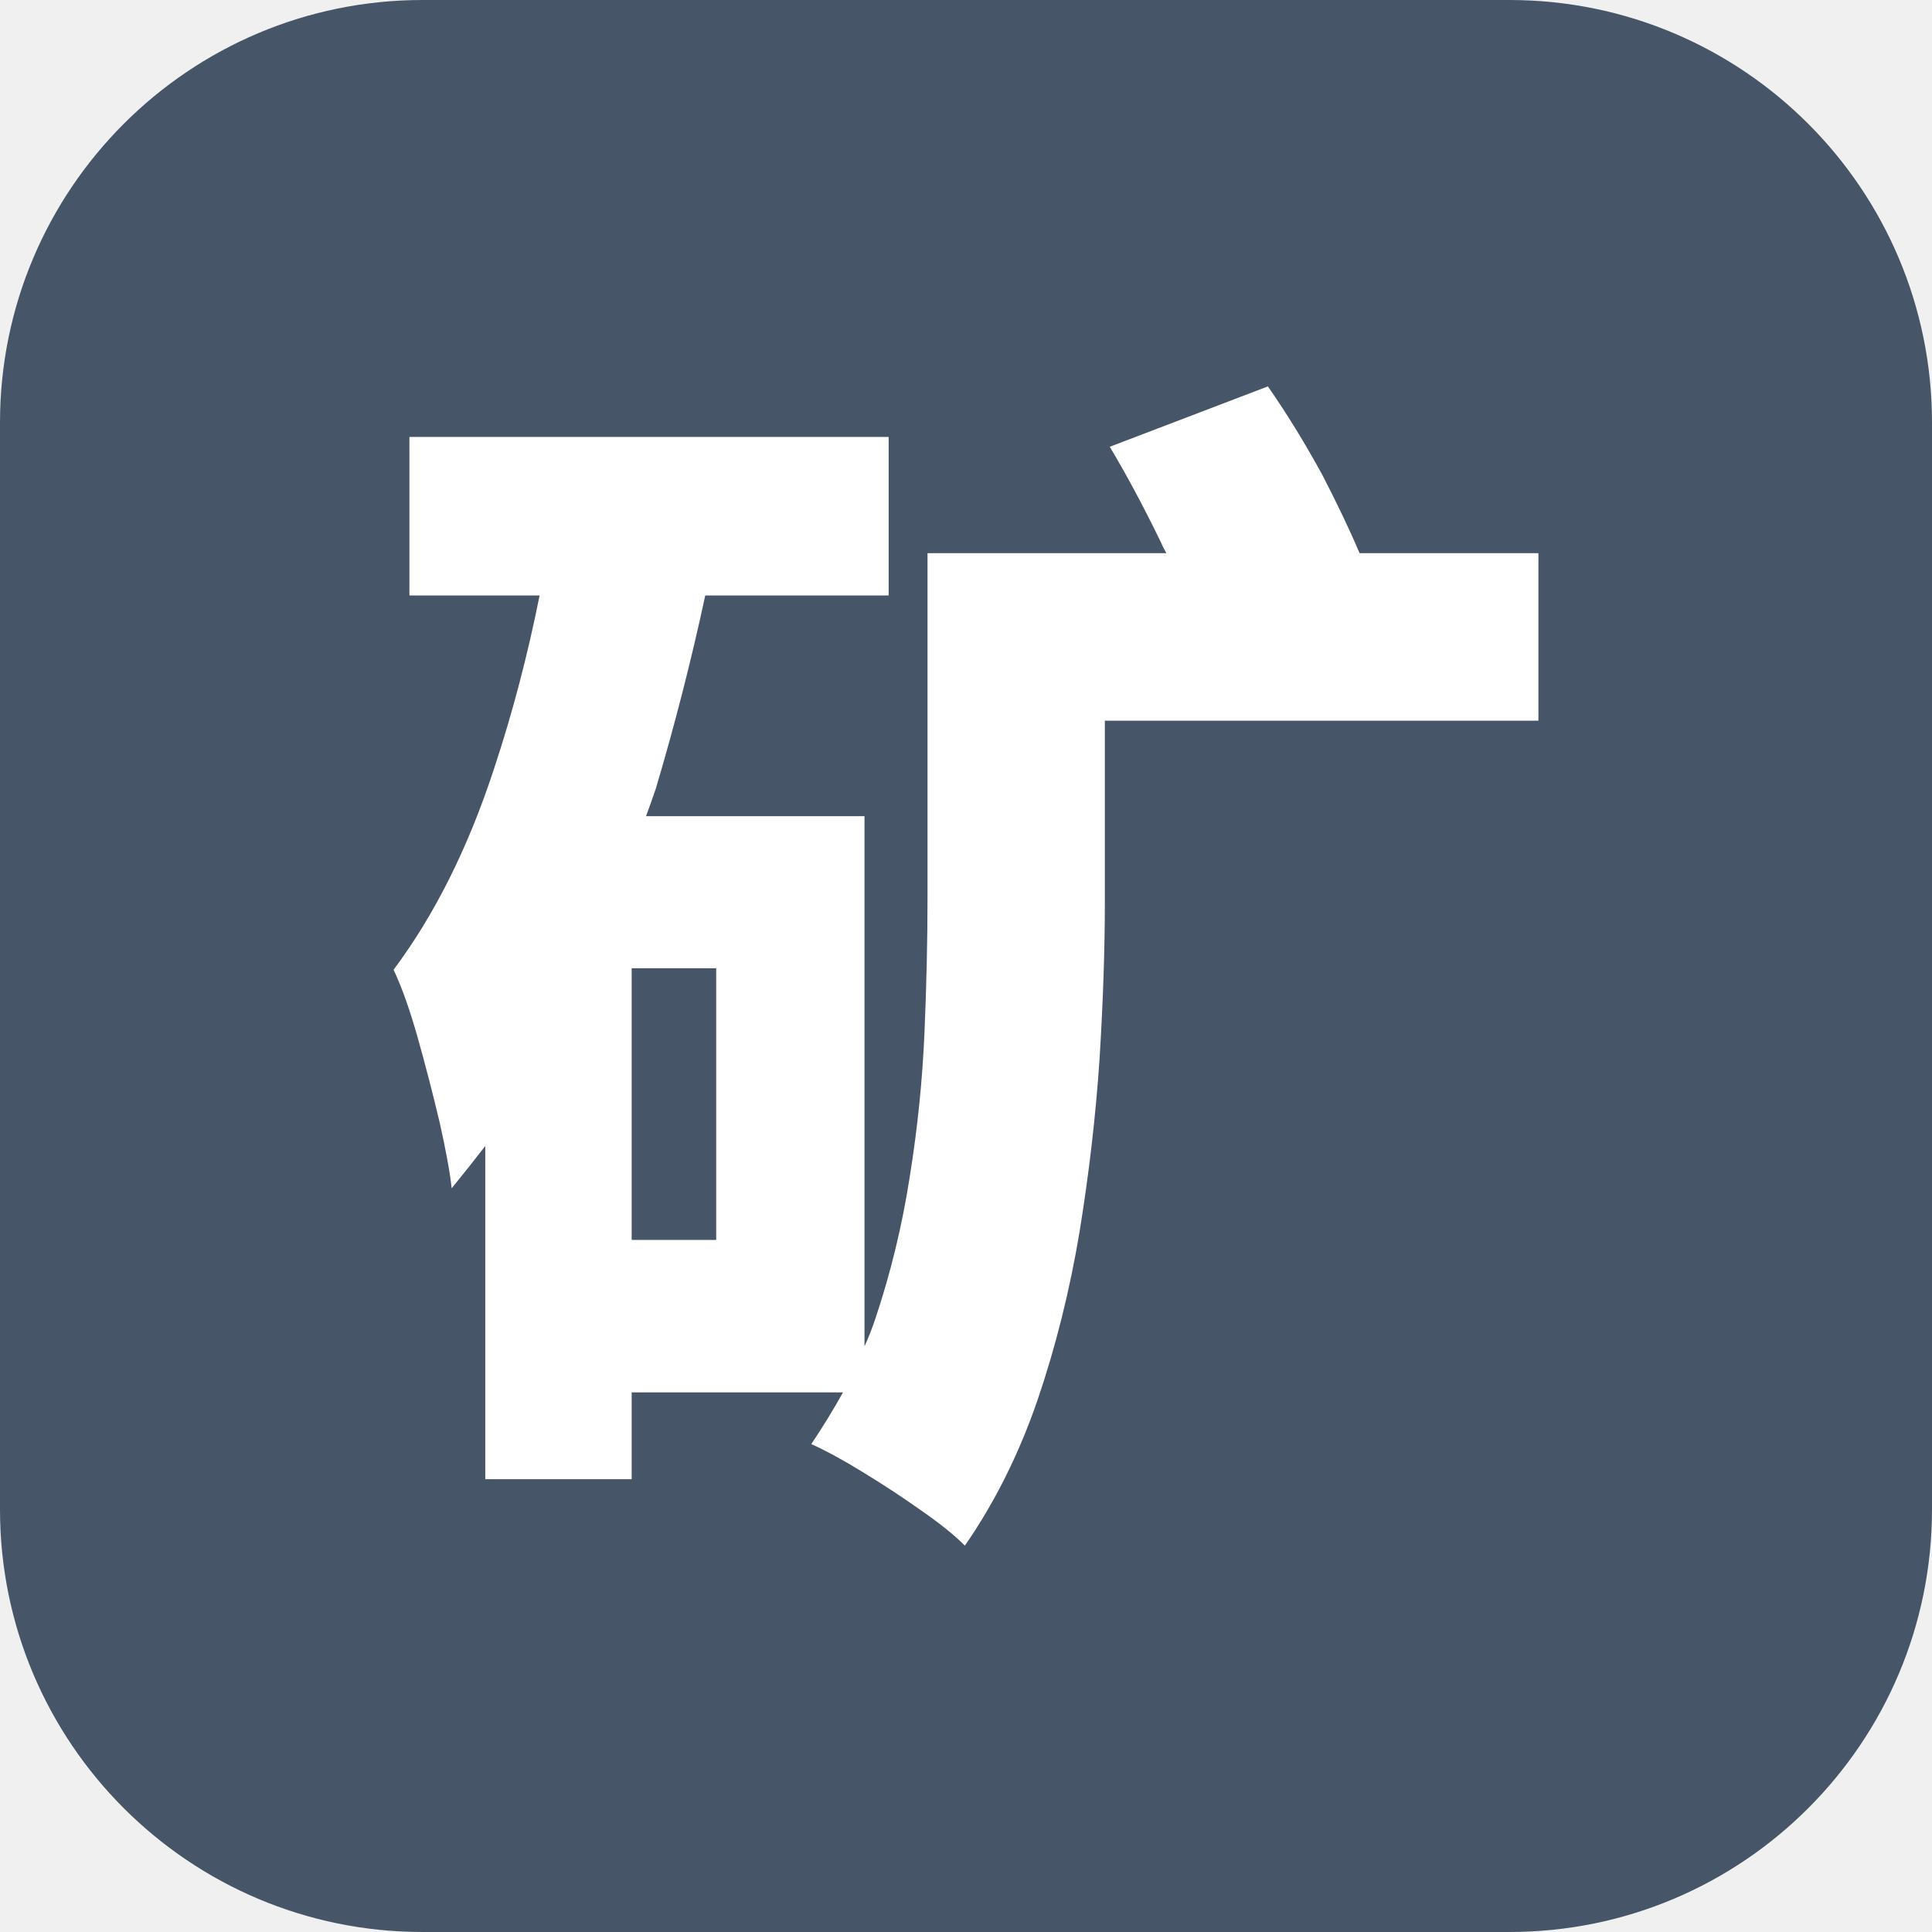
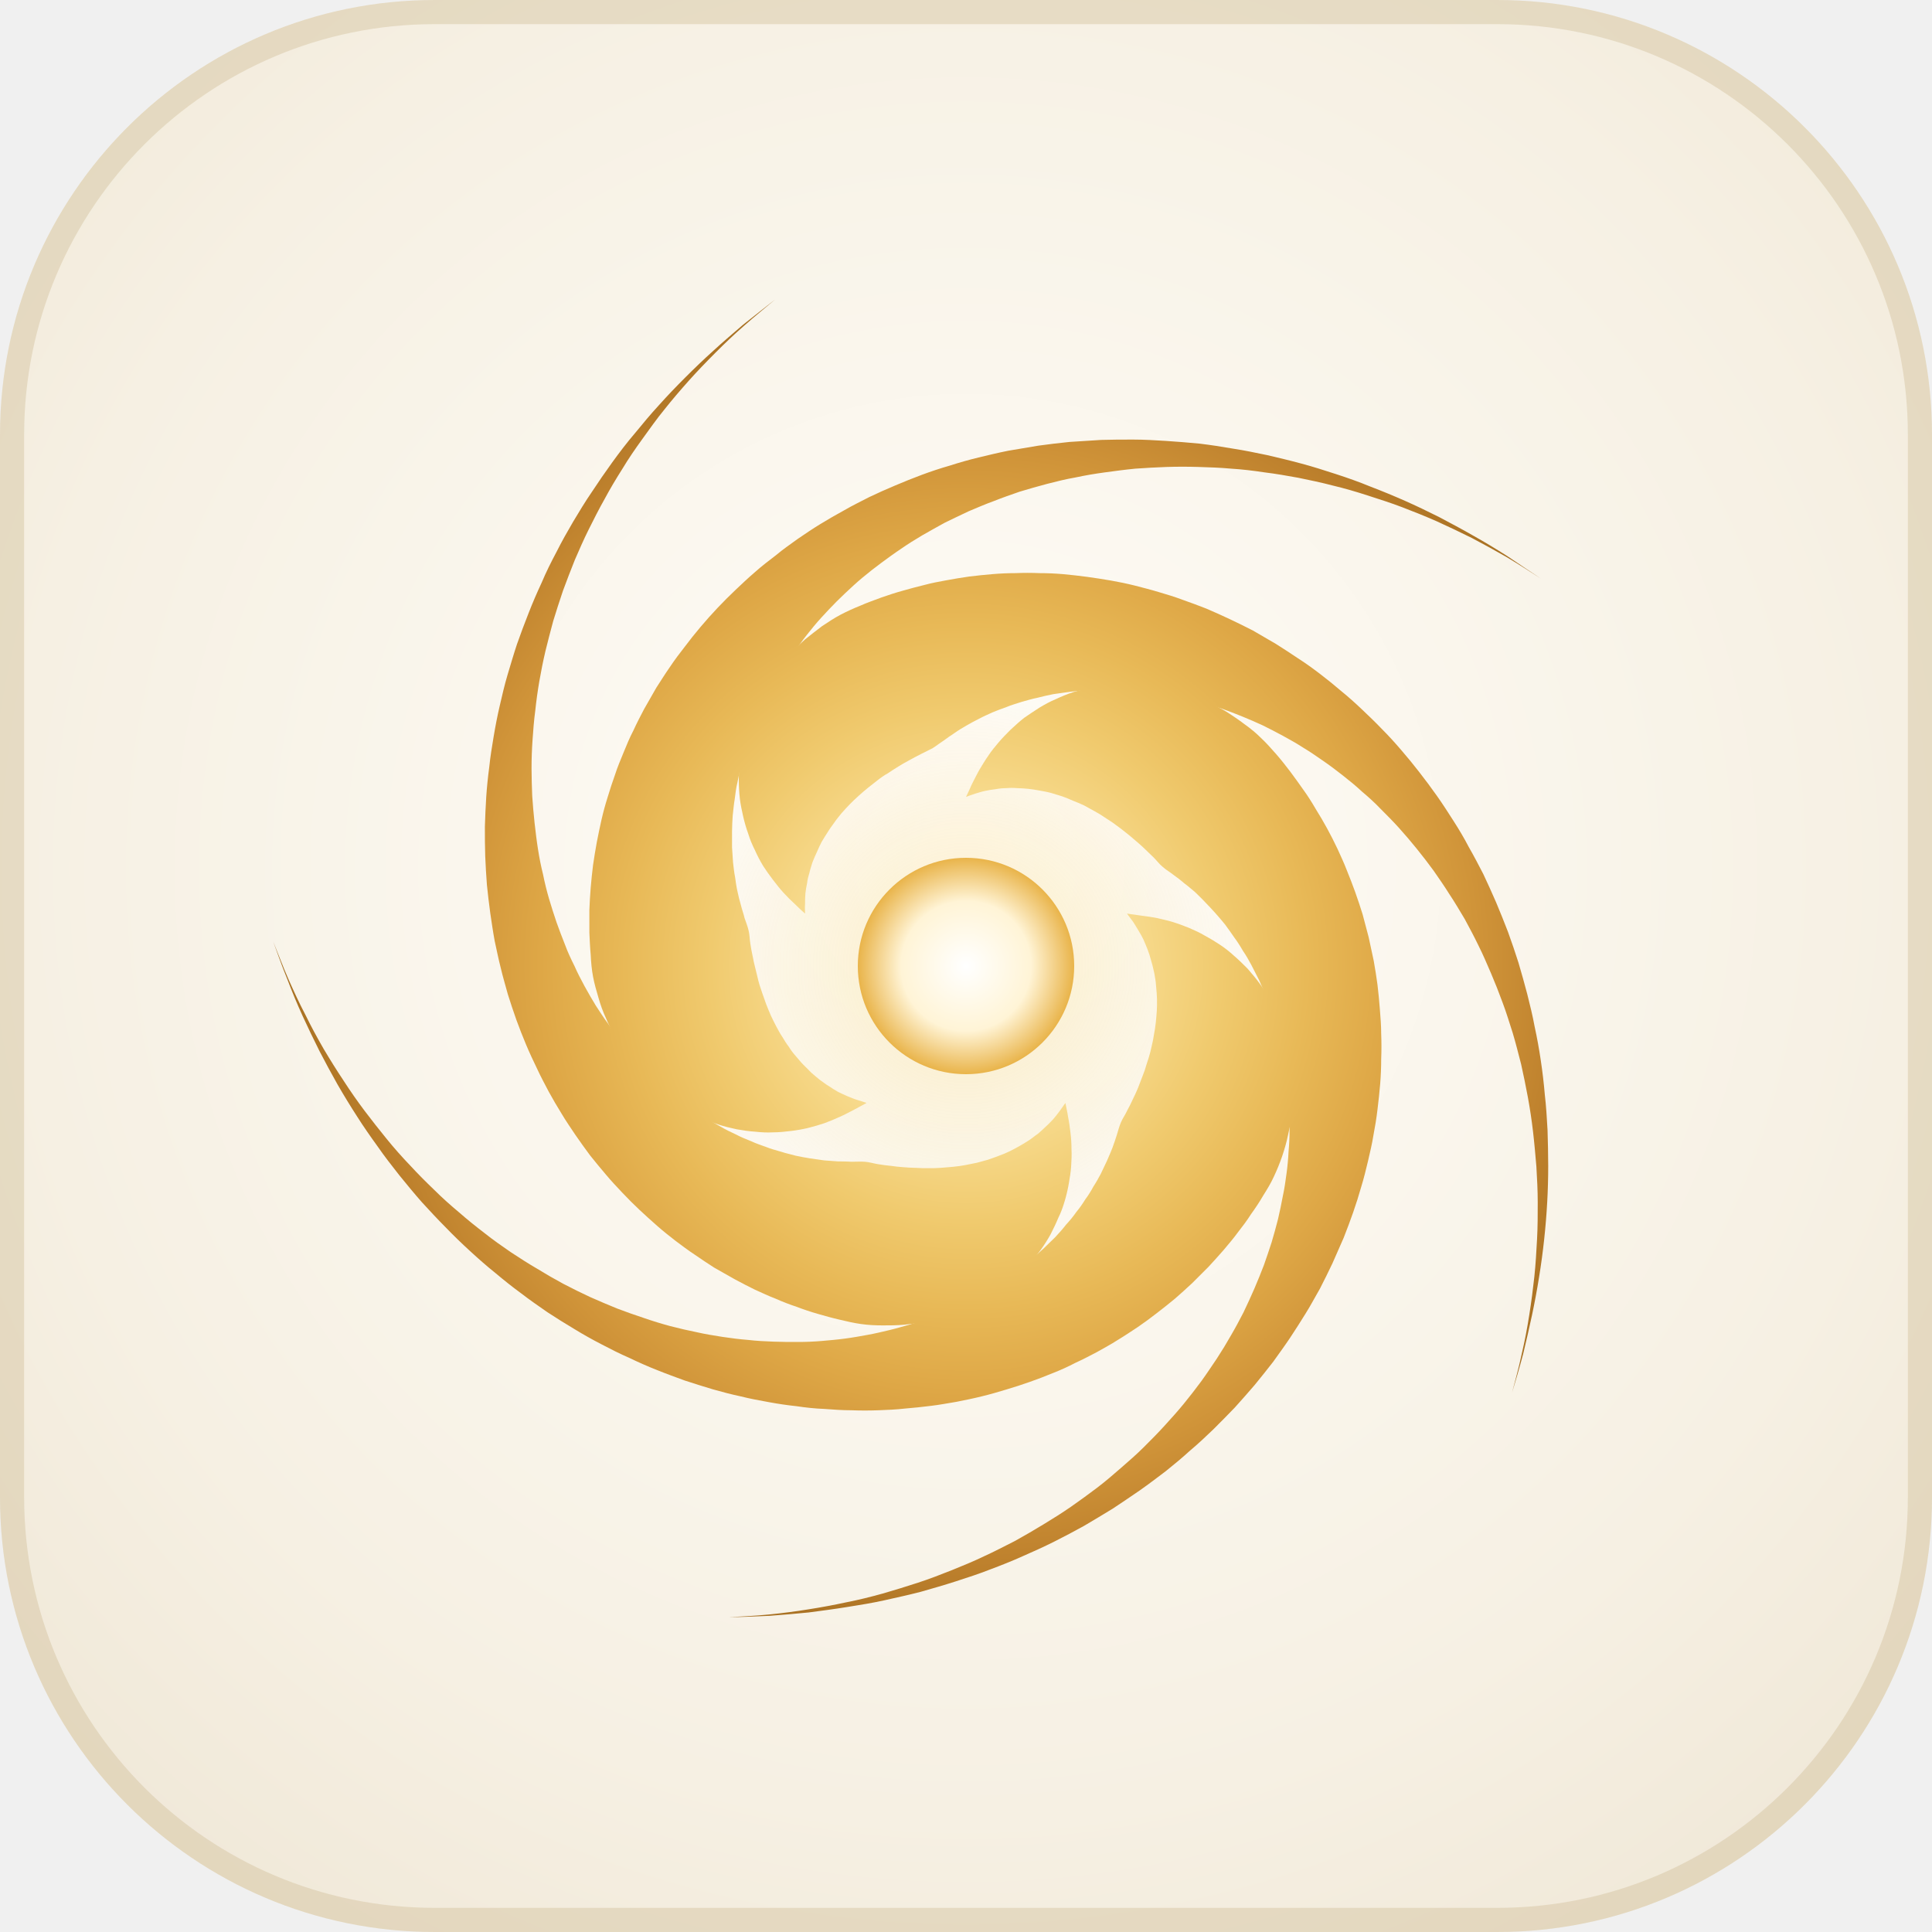
- <svg xmlns="http://www.w3.org/2000/svg" viewBox="0 0 512 512">
-   <rect width="512" height="512" rx="112" fill="#475569" />
-   <path d="M245.8 238.4L245.8 146.6L309.1 146.6Q308.2 145.0 307.5 143.4L307.5 143.4Q300.8 129.6 294.1 118.4L294.1 118.4L336 102.4Q343.4 113.0 350.4 125.8L350.4 125.8Q356.5 137.6 360.3 146.6L360.3 146.6L407.7 146.6L407.7 191.0L292.8 191.0L292.8 238.7Q292.8 257.9 291.4 280.5Q289.9 303.0 286.1 326.4Q282.2 349.8 274.9 371.2Q267.5 392.6 255.7 409.6L255.7 409.6Q251.5 405.4 244 400.2Q236.5 394.9 228.6 390.1Q220.8 385.3 215.0 382.7L215.0 382.7Q219.5 376.0 223.4 369.0L223.4 369.0L167.4 369.0L167.4 392.0L128.6 392.0L128.6 303.7Q124.2 309.4 119.7 314.9L119.7 314.9Q119.0 308.5 116.5 297.4Q113.9 286.4 110.7 275.0Q107.5 263.7 104.3 257.0L104.3 257.0Q120.6 235.2 130.9 203.8L130.9 203.8Q138.2 181.8 143.0 157.8L143.0 157.8L108.5 157.8L108.5 115.8L235.5 115.8L235.5 157.8L186.9 157.8Q181.4 183.4 173.8 209.0L173.8 209.0Q172.5 212.8 171.2 216.3L171.2 216.3L229.1 216.3L229.1 356.8Q230.7 353.3 232 349.4L232 349.4Q238.1 331.2 241.1 311.8Q244.2 292.5 245.0 273.6Q245.8 254.7 245.8 238.4L245.8 238.4ZM167.4 256.6L167.4 328.6L189.8 328.6L189.8 256.6L167.4 256.6Z" fill="#ffffff" />
+ <svg xmlns="http://www.w3.org/2000/svg" viewBox="0 0 64 64">
+   <defs>
+     <radialGradient id="bg" cx=".5" cy=".45" r=".75">
+       <stop offset="0" stop-color="#FFFDF8" />
+       <stop offset=".65" stop-color="#F6F0E3" />
+       <stop offset="1" stop-color="#EDE4D2" />
+     </radialGradient>
+     <radialGradient id="mt" gradientUnits="userSpaceOnUse" cx="24" cy="24" r="21">
+       <stop offset="0" stop-color="#FFF4D2" />
+       <stop offset="0.12" stop-color="#FCE8AE" />
+       <stop offset="0.24" stop-color="#F7DA8C" />
+       <stop offset="0.36" stop-color="#F0CA6E" />
+       <stop offset="0.48" stop-color="#E8B957" />
+       <stop offset="0.6" stop-color="#DEA746" />
+       <stop offset="0.72" stop-color="#D09439" />
+       <stop offset="0.84" stop-color="#BE812D" />
+       <stop offset="1" stop-color="#A06A1E" />
+     </radialGradient>
+     <radialGradient id="ha" cx=".5" cy=".5" r=".5">
+       <stop offset="0" stop-color="#F6CF6A" stop-opacity=".35" />
+       <stop offset="1" stop-color="#F6CF6A" stop-opacity="0" />
+     </radialGradient>
+     <radialGradient id="co" cx=".5" cy=".5" r=".5">
+       <stop offset="0" stop-color="#FFFFFF" />
+       <stop offset=".6" stop-color="#FFF4D6" />
+       <stop offset="1" stop-color="#E9B44A" />
+     </radialGradient>
+   </defs>
+   <rect width="64" height="64" rx="14.4" fill="url(#bg)" />
+   <g transform="translate(32 32) scale(1.12) translate(-24 -24)">
+     <circle cx="24" cy="24" r="8" fill="url(#ha)" />
+     <path d="M24.00 19.00 C24.05 18.98 24.18 18.93 24.28 18.90 C24.38 18.87 24.47 18.84 24.57 18.82 C24.67 18.80 24.78 18.78 24.88 18.77 C24.98 18.75 25.09 18.74 25.19 18.74 C25.30 18.73 25.41 18.73 25.52 18.74 C25.62 18.74 25.73 18.75 25.84 18.76 C25.95 18.77 26.06 18.79 26.17 18.81 C26.28 18.83 26.40 18.85 26.51 18.88 C26.62 18.91 26.73 18.95 26.84 18.98 C26.95 19.02 27.05 19.06 27.16 19.11 C27.27 19.15 27.38 19.20 27.49 19.25 C27.59 19.31 27.70 19.36 27.80 19.42 C27.91 19.48 28.01 19.54 28.11 19.61 C28.21 19.68 28.32 19.74 28.42 19.82 C28.52 19.89 28.61 19.96 28.71 20.04 C28.81 20.12 28.90 20.19 29.00 20.28 C29.09 20.36 29.19 20.44 29.28 20.53 C29.37 20.62 29.46 20.70 29.55 20.79 C29.64 20.88 29.72 20.99 29.82 21.07 C29.92 21.16 30.03 21.22 30.13 21.30 C30.24 21.38 30.35 21.46 30.45 21.55 C30.56 21.63 30.66 21.72 30.77 21.81 C30.87 21.91 30.97 22.00 31.07 22.11 C31.17 22.21 31.27 22.32 31.37 22.43 C31.47 22.54 31.56 22.65 31.66 22.77 C31.75 22.89 31.84 23.02 31.93 23.15 C32.02 23.27 32.11 23.41 32.19 23.55 C32.28 23.68 32.36 23.82 32.44 23.97 C32.52 24.12 32.59 24.27 32.67 24.42 C32.74 24.58 32.81 24.73 32.87 24.90 C32.94 25.06 33.00 25.23 33.05 25.40 C33.11 25.57 33.16 25.74 33.21 25.92 C33.26 26.10 33.31 26.28 33.34 26.47 C33.38 26.65 33.42 26.84 33.45 27.03 C33.48 27.22 33.50 27.42 33.52 27.62 C33.54 27.82 33.56 28.02 33.56 28.23 C33.57 28.43 33.58 28.64 33.57 28.85 C33.57 29.06 33.56 29.27 33.54 29.49 C33.53 29.70 33.51 29.92 33.48 30.14 C33.45 30.36 33.42 30.58 33.37 30.81 C33.33 31.03 33.28 31.26 33.23 31.48 C33.17 31.71 33.11 31.94 33.04 32.17 C32.97 32.39 32.89 32.62 32.81 32.85 C32.72 33.08 32.63 33.31 32.53 33.54 C32.43 33.77 32.32 34.01 32.21 34.24 C32.09 34.47 31.97 34.70 31.84 34.92 C31.71 35.15 31.57 35.38 31.42 35.61 C31.27 35.83 31.12 36.06 30.96 36.28 C30.79 36.51 30.62 36.73 30.44 36.95 C30.26 37.17 30.07 37.38 29.87 37.60 C29.68 37.81 29.47 38.02 29.26 38.23 C29.05 38.44 28.82 38.64 28.59 38.84 C28.36 39.04 28.13 39.24 27.88 39.43 C27.63 39.62 27.38 39.80 27.11 39.99 C26.85 40.17 26.58 40.34 26.30 40.51 C26.02 40.68 25.73 40.85 25.44 41.01 C25.14 41.16 24.84 41.32 24.53 41.46 C24.22 41.61 23.90 41.74 23.58 41.87 C23.25 42.00 22.92 42.13 22.58 42.24 C22.24 42.35 21.89 42.46 21.54 42.56 C21.18 42.66 20.82 42.75 20.46 42.82 C20.09 42.90 19.71 42.97 19.33 43.03 C18.96 43.09 18.57 43.14 18.18 43.18 C17.79 43.22 17.19 43.25 16.99 43.26 L16.99 43.26 C17.19 43.26 17.79 43.24 18.18 43.22 C18.57 43.19 18.96 43.16 19.35 43.12 C19.73 43.07 20.11 43.02 20.48 42.96 C20.86 42.90 21.23 42.84 21.59 42.76 C21.95 42.68 22.31 42.60 22.66 42.51 C23.01 42.41 23.36 42.31 23.70 42.20 C24.04 42.09 24.38 41.98 24.71 41.85 C25.03 41.73 25.36 41.60 25.67 41.46 C25.99 41.32 26.30 41.18 26.60 41.03 C26.90 40.88 27.20 40.72 27.49 40.56 C27.78 40.39 28.06 40.22 28.34 40.05 C28.61 39.87 28.88 39.69 29.14 39.51 C29.41 39.32 29.66 39.13 29.91 38.94 C30.16 38.74 30.40 38.54 30.63 38.33 C30.87 38.13 31.09 37.92 31.31 37.71 C31.53 37.49 31.74 37.28 31.95 37.06 C32.15 36.84 32.35 36.61 32.54 36.39 C32.73 36.16 32.91 35.93 33.09 35.70 C33.26 35.46 33.43 35.23 33.59 34.99 C33.75 34.75 33.90 34.51 34.05 34.27 C34.20 34.03 34.33 33.78 34.47 33.54 C34.60 33.29 34.72 33.04 34.84 32.79 C34.95 32.54 35.06 32.29 35.17 32.04 C35.27 31.79 35.36 31.54 35.45 31.29 C35.54 31.03 35.62 30.78 35.69 30.53 C35.77 30.27 35.83 30.02 35.89 29.77 C35.95 29.51 36.01 29.26 36.05 29.01 C36.10 28.75 36.14 28.50 36.17 28.25 C36.20 28.00 36.23 27.74 36.25 27.49 C36.27 27.24 36.28 26.99 36.28 26.75 C36.29 26.50 36.29 26.25 36.28 26.01 C36.28 25.76 36.26 25.52 36.24 25.27 C36.22 25.03 36.20 24.79 36.17 24.55 C36.14 24.32 36.10 24.08 36.06 23.85 C36.01 23.61 35.96 23.38 35.91 23.15 C35.85 22.92 35.79 22.70 35.73 22.47 C35.66 22.25 35.59 22.03 35.51 21.81 C35.43 21.59 35.35 21.38 35.26 21.16 C35.18 20.95 35.08 20.74 34.99 20.54 C34.89 20.33 34.79 20.13 34.68 19.93 C34.57 19.73 34.46 19.54 34.34 19.35 C34.23 19.16 34.11 18.97 33.98 18.79 C33.85 18.60 33.72 18.43 33.59 18.25 C33.46 18.08 33.32 17.90 33.18 17.74 C33.03 17.57 32.89 17.41 32.73 17.26 C32.58 17.11 32.41 16.97 32.24 16.85 C32.07 16.72 31.89 16.60 31.72 16.49 C31.54 16.38 31.35 16.29 31.17 16.20 C30.98 16.11 30.79 16.03 30.60 15.96 C30.41 15.90 30.21 15.84 30.02 15.79 C29.83 15.75 29.63 15.71 29.43 15.69 C29.24 15.66 29.04 15.65 28.85 15.65 C28.65 15.64 28.46 15.65 28.27 15.67 C28.08 15.69 27.89 15.72 27.71 15.76 C27.52 15.80 27.34 15.85 27.17 15.90 C26.99 15.96 26.82 16.03 26.65 16.11 C26.48 16.18 26.32 16.27 26.17 16.36 C26.01 16.46 25.87 16.56 25.72 16.66 C25.58 16.77 25.45 16.89 25.32 17.01 C25.20 17.13 25.08 17.25 24.97 17.38 C24.86 17.51 24.75 17.64 24.66 17.78 C24.56 17.92 24.48 18.06 24.40 18.19 C24.32 18.33 24.25 18.48 24.18 18.61 C24.12 18.75 24.03 18.94 24.00 19.00 Z" fill="url(#mt)" />
+     <path d="M28.76 22.45 C28.79 22.49 28.88 22.61 28.94 22.69 C28.99 22.77 29.05 22.86 29.10 22.95 C29.15 23.03 29.20 23.12 29.25 23.22 C29.29 23.31 29.33 23.41 29.37 23.51 C29.41 23.61 29.44 23.71 29.47 23.82 C29.50 23.92 29.53 24.03 29.55 24.13 C29.58 24.24 29.59 24.35 29.61 24.46 C29.62 24.57 29.63 24.69 29.64 24.80 C29.65 24.92 29.65 25.03 29.65 25.15 C29.65 25.26 29.64 25.38 29.63 25.50 C29.62 25.61 29.61 25.73 29.59 25.85 C29.57 25.97 29.55 26.08 29.53 26.20 C29.50 26.32 29.48 26.44 29.45 26.55 C29.42 26.67 29.38 26.79 29.34 26.91 C29.31 27.02 29.27 27.14 29.22 27.26 C29.18 27.37 29.13 27.49 29.09 27.60 C29.04 27.72 28.99 27.83 28.93 27.95 C28.88 28.06 28.82 28.18 28.76 28.29 C28.71 28.40 28.63 28.51 28.58 28.63 C28.53 28.75 28.50 28.87 28.46 29.00 C28.42 29.12 28.38 29.25 28.33 29.38 C28.28 29.50 28.23 29.63 28.17 29.76 C28.11 29.89 28.05 30.01 27.99 30.14 C27.92 30.27 27.85 30.40 27.77 30.52 C27.70 30.65 27.62 30.78 27.53 30.90 C27.45 31.03 27.36 31.16 27.26 31.28 C27.17 31.41 27.07 31.53 26.96 31.65 C26.86 31.78 26.75 31.90 26.64 32.02 C26.52 32.14 26.40 32.25 26.28 32.37 C26.15 32.49 26.02 32.60 25.89 32.71 C25.75 32.83 25.61 32.94 25.47 33.04 C25.33 33.15 25.18 33.25 25.02 33.35 C24.87 33.46 24.71 33.55 24.54 33.65 C24.38 33.74 24.21 33.84 24.04 33.92 C23.86 34.01 23.68 34.10 23.50 34.18 C23.32 34.26 23.13 34.33 22.94 34.40 C22.74 34.47 22.55 34.54 22.35 34.60 C22.14 34.66 21.94 34.72 21.73 34.77 C21.52 34.82 21.31 34.87 21.09 34.91 C20.87 34.95 20.65 34.99 20.42 35.02 C20.20 35.05 19.97 35.07 19.74 35.09 C19.50 35.11 19.27 35.12 19.03 35.12 C18.79 35.12 18.55 35.12 18.30 35.11 C18.06 35.10 17.81 35.09 17.56 35.06 C17.31 35.04 17.06 35.01 16.80 34.97 C16.55 34.93 16.29 34.89 16.03 34.83 C15.78 34.78 15.52 34.72 15.25 34.65 C14.99 34.58 14.73 34.50 14.47 34.41 C14.20 34.32 13.94 34.23 13.68 34.13 C13.41 34.02 13.15 33.91 12.88 33.79 C12.62 33.67 12.36 33.54 12.09 33.40 C11.83 33.26 11.57 33.11 11.31 32.95 C11.05 32.80 10.79 32.63 10.53 32.46 C10.27 32.28 10.01 32.10 9.76 31.90 C9.51 31.71 9.25 31.50 9.01 31.29 C8.76 31.08 8.51 30.86 8.27 30.62 C8.03 30.39 7.79 30.15 7.56 29.90 C7.32 29.65 7.09 29.39 6.87 29.12 C6.65 28.85 6.43 28.57 6.21 28.28 C6.00 28.00 5.79 27.70 5.59 27.39 C5.39 27.09 5.19 26.77 5.00 26.45 C4.81 26.12 4.63 25.79 4.46 25.44 C4.28 25.10 4.12 24.75 3.96 24.39 C3.80 24.03 3.59 23.47 3.51 23.28 L3.51 23.28 C3.58 23.47 3.78 24.04 3.93 24.40 C4.07 24.77 4.22 25.13 4.38 25.48 C4.54 25.83 4.71 26.18 4.88 26.52 C5.05 26.85 5.23 27.18 5.41 27.50 C5.60 27.83 5.79 28.14 5.99 28.45 C6.18 28.75 6.39 29.05 6.60 29.34 C6.80 29.63 7.02 29.91 7.24 30.19 C7.46 30.46 7.68 30.73 7.91 30.99 C8.14 31.24 8.37 31.49 8.61 31.73 C8.85 31.98 9.09 32.21 9.33 32.43 C9.58 32.66 9.83 32.88 10.08 33.08 C10.33 33.29 10.58 33.49 10.84 33.68 C11.10 33.88 11.36 34.06 11.62 34.24 C11.88 34.41 12.15 34.58 12.42 34.74 C12.68 34.90 12.95 35.05 13.22 35.19 C13.49 35.33 13.76 35.47 14.04 35.59 C14.31 35.72 14.58 35.84 14.86 35.95 C15.13 36.06 15.41 36.16 15.68 36.26 C15.96 36.35 16.24 36.44 16.51 36.52 C16.79 36.60 17.06 36.67 17.34 36.73 C17.62 36.80 17.89 36.85 18.17 36.90 C18.44 36.95 18.71 36.99 18.99 37.02 C19.26 37.06 19.53 37.09 19.80 37.10 C20.07 37.12 20.34 37.14 20.61 37.14 C20.88 37.15 21.14 37.15 21.41 37.14 C21.67 37.13 21.93 37.12 22.19 37.09 C22.45 37.07 22.71 37.04 22.96 37.01 C23.22 36.98 23.47 36.93 23.72 36.89 C23.97 36.84 24.22 36.79 24.46 36.73 C24.71 36.67 24.95 36.60 25.18 36.53 C25.42 36.46 25.66 36.38 25.89 36.30 C26.12 36.22 26.35 36.13 26.57 36.04 C26.80 35.95 27.02 35.85 27.23 35.74 C27.45 35.64 27.66 35.53 27.87 35.42 C28.08 35.30 28.29 35.19 28.49 35.06 C28.69 34.94 28.88 34.81 29.08 34.68 C29.27 34.55 29.46 34.41 29.64 34.27 C29.82 34.13 30.00 33.99 30.18 33.84 C30.35 33.69 30.52 33.54 30.69 33.38 C30.85 33.22 31.01 33.06 31.17 32.90 C31.32 32.74 31.47 32.57 31.62 32.40 C31.76 32.23 31.91 32.06 32.04 31.88 C32.18 31.70 32.31 31.53 32.43 31.34 C32.56 31.16 32.68 30.98 32.79 30.79 C32.91 30.60 33.02 30.42 33.11 30.22 C33.20 30.03 33.28 29.83 33.35 29.63 C33.42 29.42 33.48 29.22 33.52 29.02 C33.57 28.81 33.61 28.61 33.64 28.40 C33.66 28.20 33.68 28.00 33.68 27.79 C33.69 27.59 33.68 27.39 33.67 27.19 C33.65 26.99 33.62 26.79 33.59 26.60 C33.55 26.41 33.50 26.21 33.44 26.03 C33.39 25.84 33.32 25.66 33.24 25.49 C33.17 25.31 33.08 25.14 32.99 24.98 C32.89 24.82 32.79 24.66 32.68 24.51 C32.57 24.36 32.45 24.22 32.33 24.08 C32.20 23.95 32.07 23.82 31.93 23.70 C31.80 23.58 31.66 23.47 31.51 23.37 C31.36 23.27 31.21 23.18 31.06 23.10 C30.91 23.01 30.75 22.94 30.59 22.87 C30.44 22.81 30.28 22.75 30.12 22.70 C29.96 22.65 29.80 22.62 29.64 22.58 C29.49 22.55 29.33 22.53 29.18 22.51 C29.03 22.49 28.83 22.46 28.76 22.45 Z" fill="url(#mt)" />
+     <path d="M26.94 28.05 C26.91 28.09 26.83 28.21 26.77 28.29 C26.71 28.37 26.65 28.45 26.58 28.53 C26.51 28.60 26.44 28.68 26.36 28.75 C26.29 28.82 26.21 28.89 26.13 28.96 C26.04 29.02 25.96 29.09 25.87 29.15 C25.78 29.21 25.68 29.27 25.59 29.32 C25.49 29.38 25.39 29.43 25.29 29.48 C25.19 29.53 25.09 29.57 24.98 29.61 C24.87 29.65 24.77 29.69 24.65 29.73 C24.54 29.76 24.43 29.79 24.32 29.82 C24.20 29.84 24.09 29.87 23.97 29.89 C23.85 29.91 23.73 29.93 23.61 29.94 C23.50 29.95 23.37 29.96 23.25 29.97 C23.13 29.98 23.01 29.98 22.89 29.98 C22.76 29.98 22.64 29.98 22.52 29.97 C22.39 29.97 22.27 29.96 22.14 29.95 C22.02 29.94 21.89 29.93 21.77 29.91 C21.64 29.90 21.52 29.88 21.39 29.86 C21.27 29.84 21.14 29.80 21.01 29.79 C20.88 29.78 20.76 29.79 20.62 29.79 C20.49 29.78 20.36 29.78 20.22 29.78 C20.09 29.77 19.95 29.76 19.81 29.75 C19.67 29.73 19.53 29.71 19.39 29.69 C19.25 29.67 19.11 29.64 18.96 29.61 C18.82 29.57 18.67 29.54 18.52 29.49 C18.38 29.45 18.23 29.41 18.08 29.35 C17.94 29.30 17.79 29.25 17.64 29.18 C17.49 29.12 17.34 29.06 17.19 28.98 C17.04 28.91 16.89 28.84 16.74 28.75 C16.59 28.67 16.44 28.58 16.30 28.49 C16.15 28.40 16.00 28.30 15.85 28.19 C15.71 28.09 15.56 27.98 15.42 27.86 C15.27 27.75 15.13 27.63 14.99 27.50 C14.85 27.37 14.71 27.24 14.57 27.10 C14.44 26.96 14.30 26.82 14.17 26.67 C14.04 26.52 13.91 26.36 13.78 26.20 C13.65 26.04 13.53 25.88 13.41 25.70 C13.28 25.53 13.17 25.35 13.05 25.17 C12.94 24.99 12.83 24.80 12.72 24.60 C12.62 24.41 12.51 24.21 12.42 24.00 C12.32 23.80 12.22 23.59 12.14 23.37 C12.05 23.15 11.97 22.93 11.89 22.71 C11.81 22.48 11.74 22.25 11.67 22.02 C11.60 21.78 11.54 21.54 11.49 21.29 C11.43 21.05 11.38 20.80 11.34 20.54 C11.30 20.29 11.27 20.03 11.24 19.77 C11.21 19.51 11.19 19.24 11.17 18.97 C11.16 18.70 11.15 18.43 11.15 18.15 C11.15 17.87 11.16 17.59 11.18 17.31 C11.20 17.03 11.22 16.74 11.26 16.45 C11.29 16.16 11.33 15.87 11.38 15.58 C11.43 15.29 11.49 14.99 11.56 14.69 C11.63 14.40 11.71 14.10 11.79 13.80 C11.88 13.50 11.98 13.20 12.08 12.90 C12.19 12.60 12.31 12.29 12.43 11.99 C12.56 11.69 12.69 11.39 12.84 11.09 C12.99 10.79 13.14 10.49 13.31 10.19 C13.47 9.89 13.65 9.59 13.84 9.29 C14.02 8.99 14.22 8.70 14.43 8.41 C14.64 8.12 14.85 7.82 15.08 7.54 C15.31 7.25 15.55 6.97 15.80 6.69 C16.05 6.41 16.32 6.13 16.59 5.86 C16.86 5.59 17.14 5.32 17.44 5.06 C17.73 4.80 18.20 4.42 18.35 4.29 L18.35 4.29 C18.19 4.42 17.72 4.78 17.41 5.03 C17.11 5.29 16.81 5.54 16.53 5.80 C16.24 6.06 15.97 6.32 15.70 6.59 C15.43 6.86 15.17 7.13 14.92 7.41 C14.67 7.68 14.44 7.96 14.21 8.24 C13.97 8.52 13.75 8.81 13.54 9.10 C13.33 9.39 13.13 9.68 12.94 9.97 C12.74 10.26 12.56 10.56 12.38 10.86 C12.21 11.15 12.04 11.45 11.89 11.75 C11.73 12.05 11.58 12.35 11.45 12.66 C11.31 12.96 11.18 13.26 11.06 13.57 C10.94 13.87 10.83 14.17 10.72 14.48 C10.62 14.78 10.53 15.09 10.44 15.39 C10.35 15.69 10.28 16.00 10.21 16.30 C10.14 16.60 10.08 16.91 10.03 17.21 C9.98 17.51 9.93 17.81 9.90 18.11 C9.86 18.41 9.83 18.70 9.81 19.00 C9.79 19.29 9.78 19.59 9.77 19.88 C9.77 20.17 9.77 20.46 9.78 20.75 C9.79 21.03 9.81 21.32 9.83 21.60 C9.86 21.88 9.89 22.16 9.93 22.44 C9.97 22.71 10.01 22.99 10.06 23.26 C10.12 23.53 10.17 23.79 10.24 24.06 C10.30 24.32 10.38 24.58 10.45 24.84 C10.53 25.09 10.61 25.34 10.70 25.59 C10.79 25.84 10.89 26.09 10.99 26.33 C11.09 26.57 11.20 26.80 11.31 27.03 C11.42 27.27 11.54 27.49 11.66 27.72 C11.78 27.94 11.91 28.16 12.04 28.37 C12.17 28.59 12.31 28.79 12.45 29.00 C12.59 29.20 12.73 29.40 12.88 29.60 C13.03 29.79 13.19 29.98 13.35 30.17 C13.50 30.35 13.67 30.53 13.83 30.70 C14.00 30.88 14.17 31.05 14.34 31.21 C14.51 31.37 14.69 31.53 14.87 31.69 C15.04 31.84 15.23 31.99 15.41 32.13 C15.60 32.27 15.78 32.41 15.98 32.54 C16.17 32.67 16.36 32.80 16.55 32.92 C16.75 33.03 16.95 33.15 17.15 33.26 C17.35 33.37 17.55 33.47 17.75 33.57 C17.95 33.66 18.16 33.76 18.37 33.84 C18.57 33.93 18.78 34.01 18.99 34.08 C19.20 34.16 19.41 34.23 19.62 34.29 C19.83 34.35 20.04 34.41 20.26 34.46 C20.47 34.51 20.68 34.56 20.90 34.59 C21.11 34.62 21.33 34.63 21.54 34.63 C21.75 34.63 21.96 34.63 22.17 34.61 C22.38 34.59 22.59 34.56 22.79 34.53 C22.99 34.49 23.19 34.44 23.39 34.38 C23.58 34.32 23.77 34.26 23.95 34.18 C24.14 34.10 24.32 34.01 24.49 33.92 C24.66 33.82 24.83 33.72 24.99 33.61 C25.15 33.50 25.30 33.38 25.44 33.25 C25.58 33.12 25.72 32.99 25.85 32.85 C25.97 32.71 26.09 32.56 26.20 32.41 C26.31 32.26 26.41 32.10 26.50 31.94 C26.58 31.78 26.66 31.62 26.73 31.45 C26.81 31.29 26.87 31.12 26.92 30.95 C26.97 30.78 27.01 30.61 27.04 30.44 C27.07 30.26 27.10 30.09 27.11 29.92 C27.12 29.75 27.13 29.58 27.12 29.42 C27.12 29.25 27.11 29.09 27.09 28.93 C27.07 28.77 27.05 28.61 27.02 28.47 C27.00 28.32 26.95 28.12 26.94 28.05 Z" fill="url(#mt)" />
+     <path d="M21.06 28.05 C21.01 28.03 20.87 27.99 20.78 27.96 C20.68 27.93 20.59 27.89 20.49 27.85 C20.40 27.81 20.31 27.77 20.21 27.72 C20.12 27.67 20.03 27.61 19.94 27.55 C19.85 27.50 19.77 27.43 19.68 27.37 C19.59 27.30 19.51 27.23 19.43 27.16 C19.35 27.08 19.27 27.00 19.19 26.92 C19.11 26.84 19.04 26.75 18.97 26.67 C18.89 26.58 18.82 26.49 18.76 26.39 C18.69 26.30 18.63 26.20 18.57 26.10 C18.50 26.00 18.45 25.90 18.39 25.79 C18.34 25.69 18.28 25.58 18.23 25.47 C18.18 25.36 18.14 25.25 18.09 25.13 C18.05 25.02 18.01 24.91 17.97 24.79 C17.93 24.67 17.89 24.56 17.86 24.44 C17.83 24.32 17.80 24.20 17.77 24.07 C17.74 23.95 17.71 23.83 17.69 23.71 C17.66 23.58 17.64 23.46 17.62 23.33 C17.60 23.20 17.60 23.07 17.57 22.95 C17.54 22.82 17.49 22.70 17.45 22.58 C17.42 22.45 17.37 22.32 17.34 22.19 C17.30 22.06 17.27 21.93 17.24 21.79 C17.21 21.66 17.19 21.52 17.17 21.37 C17.14 21.23 17.13 21.09 17.11 20.94 C17.10 20.79 17.09 20.64 17.08 20.49 C17.08 20.34 17.08 20.18 17.08 20.03 C17.08 19.87 17.09 19.71 17.10 19.55 C17.12 19.39 17.13 19.23 17.16 19.06 C17.18 18.90 17.20 18.73 17.24 18.57 C17.27 18.40 17.31 18.23 17.35 18.06 C17.39 17.89 17.44 17.72 17.50 17.55 C17.55 17.38 17.61 17.20 17.68 17.03 C17.74 16.86 17.81 16.69 17.89 16.51 C17.97 16.34 18.05 16.17 18.14 15.99 C18.23 15.82 18.32 15.65 18.42 15.47 C18.52 15.30 18.63 15.13 18.75 14.96 C18.86 14.79 18.98 14.62 19.11 14.45 C19.23 14.28 19.37 14.11 19.50 13.95 C19.64 13.78 19.79 13.62 19.94 13.46 C20.09 13.30 20.25 13.14 20.42 12.98 C20.58 12.83 20.75 12.67 20.93 12.52 C21.11 12.37 21.30 12.22 21.49 12.08 C21.68 11.94 21.87 11.80 22.08 11.66 C22.28 11.52 22.49 11.39 22.71 11.26 C22.92 11.14 23.15 11.01 23.37 10.89 C23.60 10.78 23.84 10.66 24.08 10.55 C24.32 10.45 24.57 10.34 24.82 10.25 C25.07 10.15 25.33 10.06 25.59 9.97 C25.86 9.89 26.13 9.81 26.40 9.74 C26.67 9.67 26.95 9.60 27.24 9.55 C27.52 9.49 27.81 9.44 28.11 9.40 C28.40 9.36 28.70 9.32 29.01 9.29 C29.31 9.27 29.62 9.25 29.93 9.24 C30.24 9.23 30.56 9.23 30.88 9.24 C31.20 9.25 31.52 9.26 31.84 9.29 C32.17 9.31 32.50 9.35 32.83 9.40 C33.16 9.44 33.50 9.50 33.83 9.56 C34.17 9.63 34.51 9.70 34.85 9.79 C35.19 9.87 35.53 9.97 35.87 10.08 C36.21 10.19 36.56 10.30 36.90 10.43 C37.24 10.56 37.59 10.70 37.93 10.85 C38.28 11.01 38.62 11.17 38.96 11.34 C39.30 11.52 39.65 11.71 39.98 11.90 C40.32 12.10 40.83 12.43 41.00 12.54 L41.00 12.54 C40.83 12.43 40.33 12.09 40.00 11.87 C39.67 11.66 39.34 11.46 39.00 11.27 C38.67 11.08 38.33 10.90 37.99 10.72 C37.65 10.55 37.32 10.39 36.98 10.24 C36.64 10.09 36.30 9.95 35.96 9.82 C35.62 9.68 35.28 9.56 34.94 9.45 C34.60 9.34 34.26 9.23 33.92 9.14 C33.59 9.05 33.25 8.97 32.91 8.89 C32.57 8.82 32.24 8.75 31.91 8.70 C31.57 8.64 31.24 8.59 30.91 8.55 C30.58 8.52 30.25 8.49 29.92 8.47 C29.60 8.45 29.27 8.43 28.95 8.43 C28.63 8.43 28.31 8.43 28.00 8.44 C27.68 8.46 27.37 8.48 27.06 8.50 C26.75 8.53 26.44 8.57 26.14 8.61 C25.84 8.66 25.54 8.71 25.25 8.76 C24.95 8.82 24.66 8.89 24.37 8.96 C24.08 9.03 23.80 9.11 23.52 9.20 C23.24 9.28 22.97 9.37 22.70 9.47 C22.43 9.57 22.16 9.68 21.90 9.79 C21.64 9.90 21.39 10.01 21.14 10.13 C20.89 10.26 20.64 10.38 20.40 10.52 C20.16 10.65 19.92 10.79 19.69 10.93 C19.46 11.07 19.24 11.22 19.02 11.37 C18.80 11.53 18.58 11.68 18.38 11.85 C18.17 12.01 17.96 12.17 17.77 12.34 C17.57 12.51 17.38 12.69 17.19 12.87 C17.01 13.04 16.83 13.22 16.65 13.41 C16.48 13.59 16.31 13.78 16.15 13.97 C15.98 14.17 15.83 14.36 15.68 14.56 C15.53 14.75 15.38 14.95 15.24 15.16 C15.10 15.36 14.97 15.57 14.84 15.77 C14.72 15.98 14.60 16.19 14.48 16.40 C14.37 16.61 14.26 16.82 14.16 17.04 C14.05 17.25 13.96 17.47 13.87 17.69 C13.78 17.91 13.69 18.12 13.62 18.34 C13.54 18.56 13.47 18.78 13.40 19.01 C13.33 19.23 13.27 19.45 13.22 19.67 C13.17 19.90 13.12 20.12 13.08 20.34 C13.04 20.57 13.00 20.79 12.97 21.01 C12.94 21.24 12.92 21.46 12.90 21.68 C12.88 21.91 12.87 22.13 12.86 22.35 C12.86 22.57 12.86 22.79 12.86 23.01 C12.87 23.23 12.88 23.46 12.90 23.67 C12.91 23.89 12.93 24.11 12.97 24.32 C13.01 24.53 13.07 24.74 13.13 24.94 C13.19 25.15 13.26 25.35 13.35 25.54 C13.43 25.73 13.52 25.92 13.62 26.10 C13.71 26.28 13.82 26.46 13.94 26.62 C14.05 26.79 14.18 26.95 14.31 27.10 C14.44 27.25 14.57 27.40 14.72 27.53 C14.86 27.67 15.01 27.79 15.17 27.91 C15.32 28.02 15.48 28.13 15.65 28.23 C15.81 28.33 15.98 28.41 16.16 28.49 C16.33 28.57 16.50 28.63 16.68 28.69 C16.86 28.75 17.04 28.79 17.22 28.83 C17.40 28.86 17.58 28.89 17.76 28.90 C17.94 28.92 18.12 28.93 18.29 28.92 C18.47 28.92 18.65 28.90 18.82 28.88 C18.99 28.86 19.16 28.83 19.33 28.79 C19.49 28.75 19.66 28.70 19.81 28.65 C19.97 28.59 20.12 28.53 20.27 28.46 C20.41 28.40 20.55 28.32 20.69 28.25 C20.82 28.18 21.00 28.08 21.06 28.05 Z" fill="url(#mt)" />
+     <path d="M19.24 22.45 C19.24 22.41 19.23 22.26 19.24 22.16 C19.24 22.06 19.24 21.96 19.25 21.85 C19.26 21.75 19.28 21.65 19.30 21.55 C19.31 21.44 19.34 21.34 19.37 21.24 C19.39 21.14 19.43 21.03 19.46 20.93 C19.50 20.83 19.54 20.73 19.59 20.63 C19.63 20.53 19.68 20.43 19.73 20.33 C19.79 20.23 19.85 20.13 19.91 20.04 C19.97 19.94 20.04 19.85 20.11 19.75 C20.17 19.66 20.25 19.57 20.32 19.48 C20.40 19.39 20.48 19.30 20.56 19.22 C20.65 19.13 20.73 19.05 20.82 18.97 C20.91 18.89 21.00 18.81 21.10 18.73 C21.19 18.66 21.29 18.58 21.38 18.51 C21.48 18.43 21.58 18.36 21.69 18.30 C21.79 18.23 21.90 18.16 22.00 18.10 C22.11 18.03 22.22 17.97 22.33 17.91 C22.44 17.85 22.55 17.79 22.67 17.73 C22.78 17.67 22.90 17.62 23.01 17.56 C23.12 17.49 23.22 17.41 23.33 17.34 C23.44 17.26 23.55 17.18 23.66 17.11 C23.77 17.03 23.89 16.96 24.01 16.89 C24.13 16.82 24.26 16.75 24.38 16.69 C24.51 16.62 24.65 16.56 24.78 16.50 C24.92 16.44 25.06 16.39 25.20 16.34 C25.34 16.28 25.49 16.24 25.64 16.19 C25.79 16.15 25.94 16.10 26.10 16.07 C26.26 16.03 26.42 15.99 26.58 15.96 C26.74 15.94 26.91 15.91 27.08 15.89 C27.25 15.87 27.42 15.85 27.59 15.84 C27.77 15.83 27.95 15.82 28.13 15.82 C28.31 15.82 28.49 15.82 28.67 15.83 C28.86 15.84 29.04 15.85 29.23 15.87 C29.42 15.89 29.61 15.92 29.80 15.95 C30.00 15.98 30.19 16.02 30.39 16.06 C30.58 16.10 30.78 16.15 30.97 16.21 C31.17 16.26 31.37 16.33 31.57 16.39 C31.77 16.46 31.97 16.54 32.17 16.62 C32.37 16.70 32.57 16.79 32.77 16.88 C32.97 16.98 33.17 17.08 33.37 17.19 C33.57 17.30 33.77 17.41 33.97 17.54 C34.17 17.66 34.36 17.79 34.56 17.93 C34.75 18.06 34.95 18.21 35.14 18.36 C35.33 18.51 35.53 18.67 35.71 18.84 C35.90 19.00 36.09 19.17 36.27 19.36 C36.45 19.54 36.63 19.72 36.81 19.92 C36.99 20.12 37.16 20.32 37.33 20.53 C37.50 20.74 37.67 20.96 37.83 21.18 C37.99 21.41 38.15 21.64 38.30 21.88 C38.46 22.12 38.60 22.36 38.75 22.61 C38.89 22.87 39.03 23.13 39.16 23.40 C39.29 23.66 39.41 23.94 39.53 24.22 C39.65 24.50 39.76 24.78 39.87 25.08 C39.98 25.37 40.07 25.67 40.17 25.98 C40.26 26.28 40.34 26.60 40.42 26.91 C40.49 27.23 40.56 27.56 40.62 27.89 C40.68 28.22 40.73 28.55 40.77 28.89 C40.81 29.23 40.84 29.58 40.87 29.93 C40.89 30.28 40.91 30.63 40.91 30.99 C40.91 31.35 40.91 31.71 40.89 32.08 C40.87 32.44 40.85 32.81 40.81 33.19 C40.77 33.56 40.72 33.94 40.66 34.32 C40.60 34.70 40.53 35.08 40.44 35.46 C40.36 35.85 40.20 36.43 40.15 36.62 L40.15 36.62 C40.21 36.43 40.38 35.85 40.48 35.47 C40.57 35.09 40.66 34.71 40.74 34.33 C40.82 33.95 40.89 33.58 40.95 33.20 C41.01 32.83 41.06 32.46 41.10 32.09 C41.14 31.72 41.17 31.35 41.19 30.99 C41.21 30.63 41.22 30.27 41.22 29.91 C41.22 29.55 41.21 29.20 41.20 28.85 C41.18 28.50 41.16 28.15 41.12 27.81 C41.09 27.46 41.05 27.12 41.00 26.79 C40.95 26.45 40.89 26.12 40.82 25.80 C40.76 25.47 40.68 25.15 40.60 24.83 C40.52 24.52 40.43 24.21 40.34 23.90 C40.24 23.59 40.14 23.29 40.03 22.99 C39.92 22.70 39.80 22.41 39.68 22.12 C39.56 21.84 39.43 21.56 39.30 21.28 C39.16 21.01 39.02 20.74 38.87 20.48 C38.73 20.21 38.58 19.96 38.42 19.71 C38.26 19.46 38.10 19.21 37.93 18.97 C37.76 18.73 37.59 18.50 37.41 18.27 C37.24 18.05 37.06 17.83 36.87 17.61 C36.69 17.40 36.50 17.19 36.30 16.99 C36.11 16.79 35.91 16.60 35.71 16.41 C35.51 16.22 35.31 16.04 35.10 15.87 C34.89 15.69 34.68 15.52 34.47 15.36 C34.26 15.20 34.04 15.04 33.82 14.90 C33.60 14.75 33.38 14.61 33.16 14.47 C32.94 14.34 32.71 14.21 32.49 14.08 C32.26 13.96 32.03 13.85 31.80 13.74 C31.57 13.63 31.34 13.53 31.11 13.43 C30.88 13.34 30.64 13.25 30.41 13.17 C30.17 13.08 29.94 13.01 29.70 12.94 C29.47 12.87 29.23 12.81 29.00 12.75 C28.76 12.69 28.52 12.64 28.29 12.60 C28.05 12.56 27.81 12.52 27.58 12.49 C27.34 12.46 27.11 12.43 26.87 12.41 C26.64 12.39 26.40 12.38 26.17 12.38 C25.94 12.37 25.70 12.37 25.47 12.38 C25.24 12.38 25.01 12.39 24.78 12.41 C24.56 12.43 24.33 12.45 24.10 12.48 C23.88 12.51 23.65 12.55 23.43 12.59 C23.21 12.63 22.99 12.67 22.77 12.73 C22.56 12.78 22.34 12.84 22.13 12.90 C21.91 12.96 21.70 13.03 21.50 13.10 C21.29 13.18 21.08 13.25 20.88 13.34 C20.68 13.42 20.48 13.51 20.29 13.61 C20.10 13.71 19.92 13.83 19.74 13.95 C19.57 14.08 19.40 14.21 19.24 14.34 C19.09 14.48 18.93 14.62 18.79 14.77 C18.65 14.92 18.52 15.08 18.40 15.24 C18.27 15.40 18.16 15.57 18.05 15.74 C17.95 15.91 17.86 16.09 17.77 16.26 C17.69 16.44 17.62 16.62 17.55 16.81 C17.49 16.99 17.44 17.18 17.40 17.36 C17.36 17.55 17.33 17.74 17.31 17.93 C17.29 18.11 17.28 18.30 17.28 18.49 C17.28 18.67 17.29 18.86 17.31 19.04 C17.33 19.22 17.37 19.40 17.41 19.58 C17.45 19.75 17.50 19.93 17.56 20.09 C17.61 20.26 17.68 20.42 17.76 20.58 C17.83 20.74 17.91 20.89 18.00 21.04 C18.09 21.18 18.19 21.32 18.29 21.45 C18.39 21.58 18.49 21.71 18.60 21.83 C18.71 21.95 18.82 22.06 18.93 22.16 C19.04 22.27 19.19 22.41 19.24 22.45 Z" fill="url(#mt)" />
+     <circle cx="24" cy="24" r="3.2" fill="url(#co)" />
+   </g>
+   <rect x=".4" y=".4" width="63.2" height="63.2" rx="14" fill="none" stroke="#C9B48A" stroke-opacity=".35" stroke-width=".8" />
</svg>
